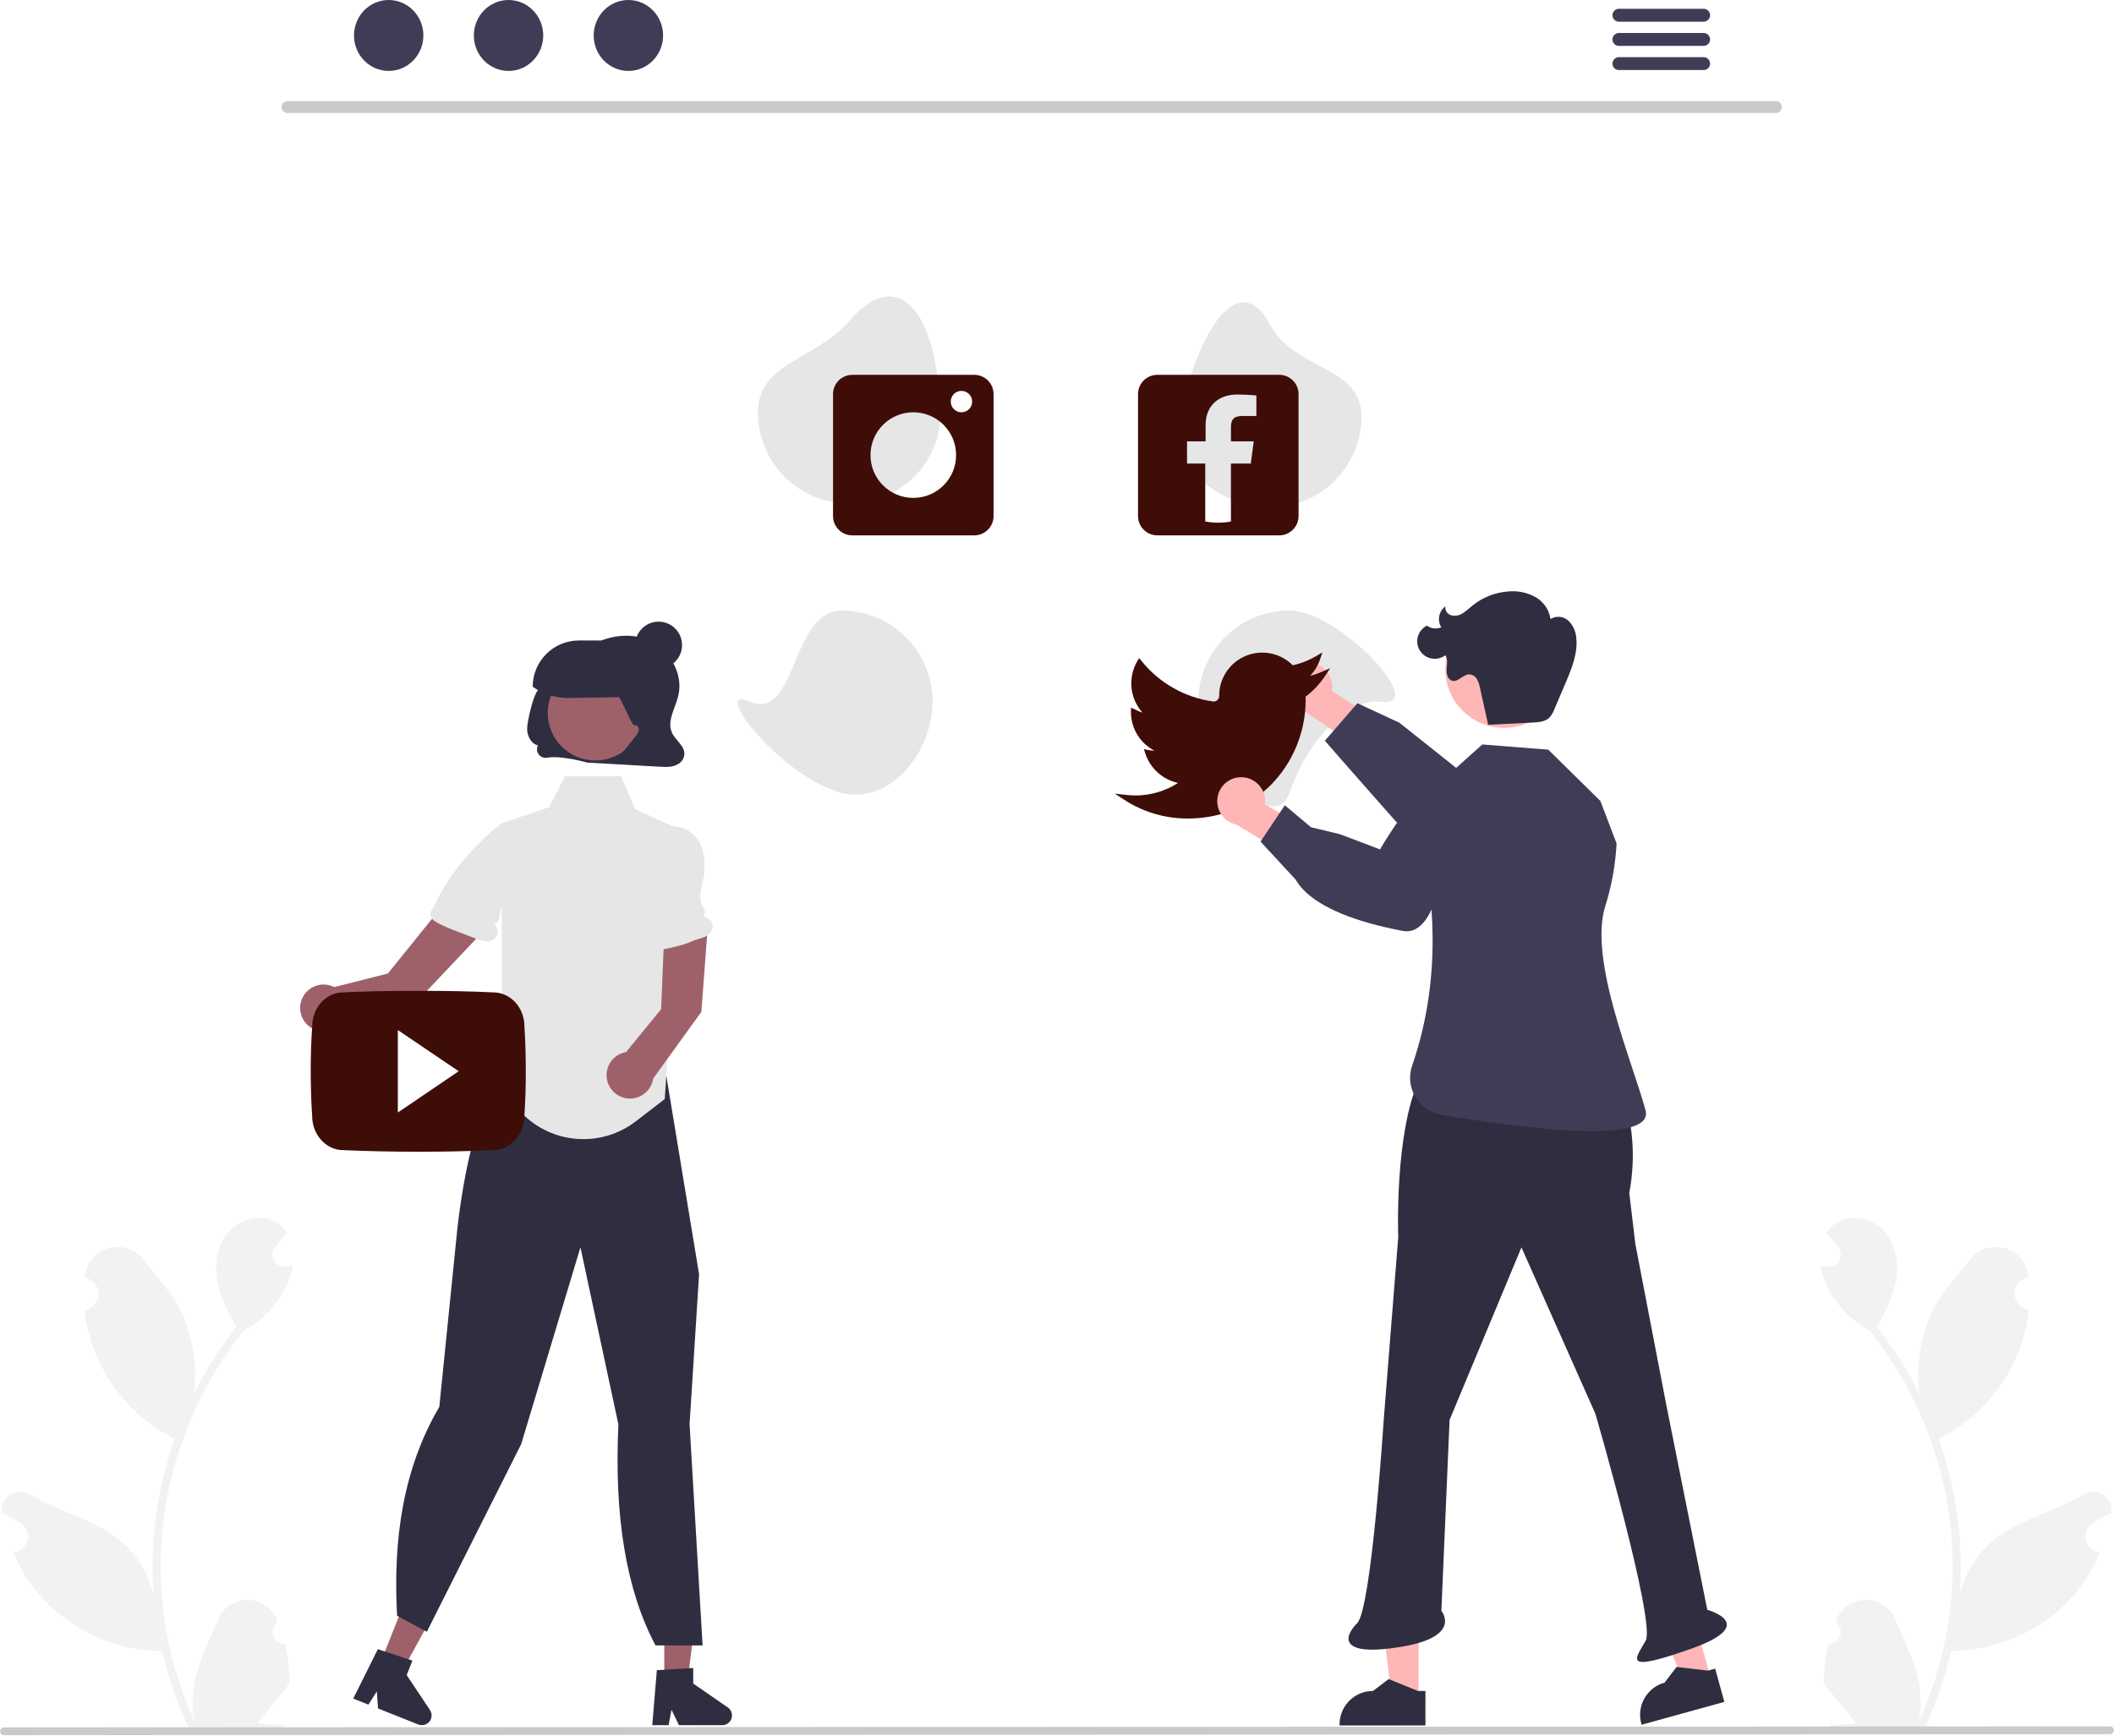
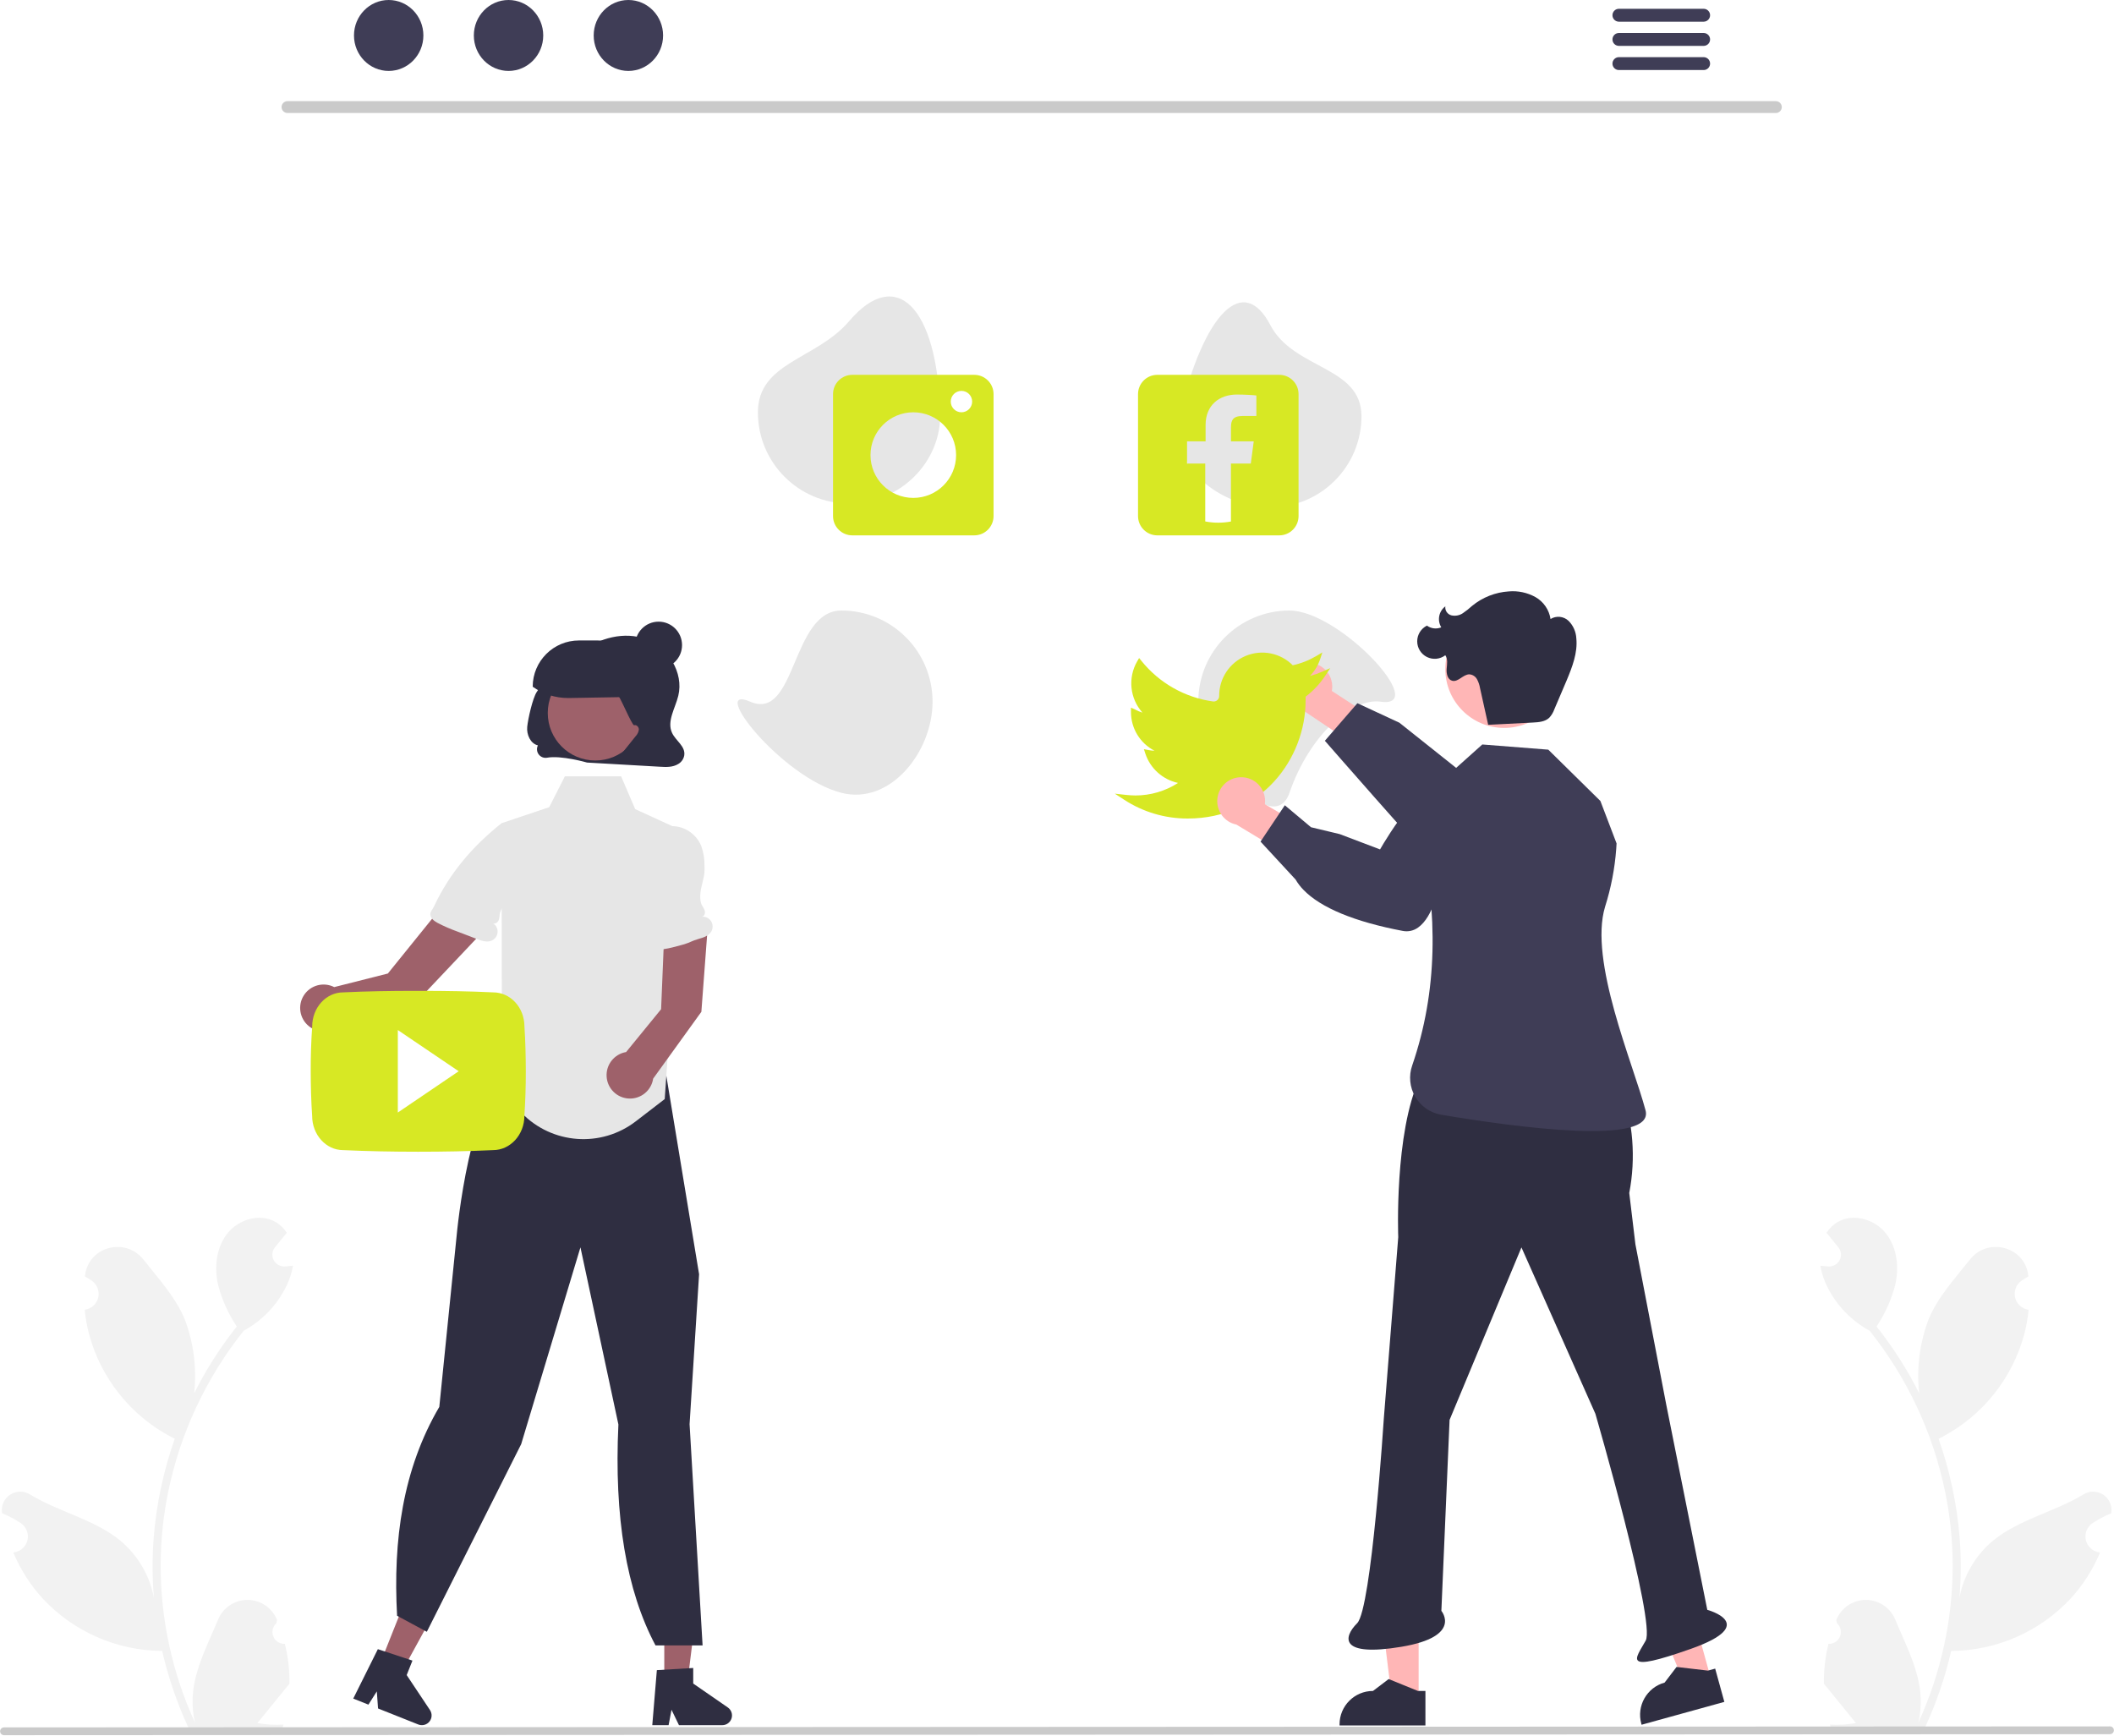
<svg xmlns="http://www.w3.org/2000/svg" data-name="Layer 1" width="645.131" height="529.537" viewBox="0 0 645.131 529.537">
  <path d="M364.361,686.885a3.613,3.613,0,0,1-2.619-6.263c.091-.362.156-.622.248-.984q-.049-.118-.098-.236a9.703,9.703,0,0,0-17.898.067c-2.927,7.051-6.654,14.113-7.572,21.568a28.705,28.705,0,0,0,.504,9.872A115.086,115.086,0,0,1,326.456,663.11a111.08,111.08,0,0,1,.689-12.392q.571-5.06,1.584-10.047a116.419,116.419,0,0,1,23.087-49.342,30.983,30.983,0,0,0,12.886-13.369,23.633,23.633,0,0,0,2.149-6.458c-.627.082-1.265.134-1.892.175-.195.01-.401.021-.597.031l-.074.003a3.58,3.58,0,0,1-2.94-5.832q.406-.5.813-.999c.411-.514.833-1.018,1.244-1.532a1.782,1.782,0,0,0,.134-.154c.473-.586.946-1.162,1.419-1.748a10.352,10.352,0,0,0-3.394-3.28c-4.741-2.777-11.281-.854-14.706,3.435-3.435,4.288-4.083,10.304-2.89,15.662a41.485,41.485,0,0,0,5.738,12.793c-.257.329-.525.648-.782.977a117.172,117.172,0,0,0-12.23,19.375,48.709,48.709,0,0,0-2.908-22.624c-2.783-6.715-8.001-12.37-12.595-18.175-5.519-6.973-16.835-3.93-17.807,4.909q-.014.128-.028.257,1.024.577,2.004,1.226a4.901,4.901,0,0,1-1.976,8.919l-.1.015a48.766,48.766,0,0,0,1.285,7.291A50.21,50.21,0,0,0,329.572,623.692c.401.206.792.411,1.193.607a119.597,119.597,0,0,0-6.438,30.296,113.433,113.433,0,0,0,.082,18.315l-.031-.216a29.974,29.974,0,0,0-10.232-17.308c-7.874-6.469-18.999-8.851-27.494-14.05a5.625,5.625,0,0,0-8.616,5.473q.017.114.035.227a32.925,32.925,0,0,1,3.692,1.779q1.024.578,2.004,1.226a4.901,4.901,0,0,1-1.976,8.919l-.1.015c-.072.01-.134.021-.206.031a48.808,48.808,0,0,0,8.978,14.058,50.254,50.254,0,0,0,36.446,15.991h.01a119.562,119.562,0,0,0,8.032,23.447h28.692c.103-.319.195-.648.288-.967a32.599,32.599,0,0,1-7.939-.473c2.129-2.612,4.257-5.245,6.386-7.857a1.783,1.783,0,0,0,.134-.154c1.08-1.337,2.17-2.663,3.25-4l.001-.002a47.751,47.751,0,0,0-1.399-12.164Z" transform="translate(-277.4343 -185.2317)" fill="#f2f2f2" />
  <path d="M835.434,686.885a3.613,3.613,0,0,0,2.619-6.263c-.091-.362-.156-.622-.248-.984q.049-.118.098-.236a9.703,9.703,0,0,1,17.898.067c2.927,7.051,6.654,14.113,7.572,21.568a28.705,28.705,0,0,1-.504,9.872A115.086,115.086,0,0,0,873.339,663.11a111.08,111.08,0,0,0-.689-12.392q-.571-5.06-1.584-10.047a116.419,116.419,0,0,0-23.087-49.342,30.983,30.983,0,0,1-12.886-13.369,23.634,23.634,0,0,1-2.149-6.458c.627.082,1.265.134,1.892.175.195.01.401.021.597.031l.074.003a3.58,3.58,0,0,0,2.94-5.832q-.406-.5-.813-.999c-.411-.514-.833-1.018-1.244-1.532a1.784,1.784,0,0,1-.134-.154c-.473-.586-.946-1.162-1.419-1.748a10.352,10.352,0,0,1,3.394-3.28c4.741-2.777,11.281-.854,14.706,3.435,3.435,4.288,4.083,10.304,2.89,15.662a41.485,41.485,0,0,1-5.738,12.793c.257.329.525.648.782.977a117.171,117.171,0,0,1,12.23,19.375,48.709,48.709,0,0,1,2.908-22.624c2.783-6.715,8.001-12.37,12.595-18.175,5.519-6.973,16.835-3.93,17.807,4.909q.014.128.028.257-1.024.577-2.004,1.226a4.901,4.901,0,0,0,1.976,8.919l.1.015a48.767,48.767,0,0,1-1.285,7.291,50.21,50.21,0,0,1-25,31.468c-.401.206-.792.411-1.193.607a119.598,119.598,0,0,1,6.438,30.296,113.435,113.435,0,0,1-.082,18.315l.031-.216a29.974,29.974,0,0,1,10.232-17.308c7.874-6.469,18.999-8.851,27.494-14.05a5.625,5.625,0,0,1,8.616,5.473q-.017.114-.035.227a32.926,32.926,0,0,0-3.692,1.779q-1.024.578-2.004,1.226a4.901,4.901,0,0,0,1.976,8.919l.1.015c.072.01.134.021.206.031a48.808,48.808,0,0,1-8.978,14.058,50.254,50.254,0,0,1-36.446,15.991h-.01a119.563,119.563,0,0,1-8.032,23.447H836.153c-.103-.319-.195-.648-.288-.967a32.599,32.599,0,0,0,7.939-.473c-2.129-2.612-4.257-5.245-6.386-7.857a1.781,1.781,0,0,1-.134-.154c-1.08-1.337-2.17-2.663-3.25-4l-.001-.002a47.75,47.75,0,0,1,1.399-12.164Z" transform="translate(-277.4343 -185.2317)" fill="#f2f2f2" />
  <polygon points="202.721 514.442 209.667 514.442 212.973 487.648 202.721 487.648 202.721 514.442" fill="#9e616a" />
  <path d="M477.888,694.916l11.098-.662v4.755l10.551,7.287a2.97,2.97,0,0,1-1.688,5.414l-13.212,0-2.277-4.703-.889,4.703h-4.982Z" transform="translate(-277.4343 -185.2317)" fill="#2f2e41" />
  <polygon points="115.658 508.54 122.112 511.109 135.092 487.438 125.567 483.646 115.658 508.54" fill="#9e616a" />
  <path d="M392.745,688.513l10.556,3.489-1.759,4.418,7.108,10.672a2.97,2.97,0,0,1-3.57,4.406l-12.276-4.887-.376-5.212-2.566,4.041-4.628-1.842Z" transform="translate(-277.4343 -185.2317)" fill="#2f2e41" />
  <path d="M466.153,619.945,454.569,565.889l-18.088,60.061L407.84,682.904l-.152.302-9.073-4.885c-1.28-23.126,1.761-44.796,12.883-63.745l5.267-52.012c.161-1.777,4.09-43.5,16.53-50.899l3.643-8.307,36.235-8.949.132.149a27.701,27.701,0,0,1,6.638,13.913L490.77,574.063l.006.037-2.903,45.758,3.971,67.508h-14.369Q464.142,662.276,466.153,619.945Z" transform="translate(-277.4343 -185.2317)" fill="#2f2e41" />
  <path d="M643.121,399.366c0,15.364,22.814,42.344,27.818,27.818,6.126-17.784,19.195-29.057,27.818-27.818,15.207,2.185-12.455-27.818-27.818-27.818A27.818,27.818,0,0,0,643.121,399.366Z" transform="translate(-277.4343 -185.2317)" fill="#e6e6e6" />
  <path d="M637.278,312.247c-3.608,14.934,12.455,27.818,27.818,27.818A27.818,27.818,0,0,0,692.914,312.247c0-15.364-20.708-14.199-27.818-27.818C656.956,268.838,645.033,280.145,637.278,312.247Z" transform="translate(-277.4343 -185.2317)" fill="#e6e6e6" />
  <path d="M508.725,311.078a27.818,27.818,0,0,0,27.818,27.818c15.364,0,28.265-12.461,27.818-27.818-.935-32.171-13.399-44.778-27.818-27.818C526.592,294.965,508.725,295.715,508.725,311.078Z" transform="translate(-277.4343 -185.2317)" fill="#e6e6e6" />
  <path d="M506.388,399.366c-12.982-5.612,9.565,23.149,27.818,27.818,14.884,3.807,27.818-12.455,27.818-27.818a27.818,27.818,0,0,0-27.818-27.818C518.843,371.548,520.49,405.463,506.388,399.366Z" transform="translate(-277.4343 -185.2317)" fill="#e6e6e6" />
  <path d="M819.418,219.716H365.125a1.807,1.807,0,0,1,0-3.613h454.293a1.807,1.807,0,0,1,0,3.613Z" transform="translate(-277.4343 -185.2317)" fill="#cacaca" />
  <ellipse cx="118.615" cy="10.823" rx="10.588" ry="10.823" fill="#3f3d56" />
  <ellipse cx="155.19" cy="10.823" rx="10.588" ry="10.823" fill="#3f3d56" />
  <ellipse cx="191.765" cy="10.823" rx="10.588" ry="10.823" fill="#3f3d56" />
  <path d="M797.397,187.914H771.416a1.968,1.968,0,0,0,0,3.934h25.981a1.968,1.968,0,0,0,0-3.934Z" transform="translate(-277.4343 -185.2317)" fill="#3f3d56" />
  <path d="M797.397,195.299H771.416a1.968,1.968,0,0,0,0,3.934h25.981a1.968,1.968,0,0,0,0-3.934Z" transform="translate(-277.4343 -185.2317)" fill="#3f3d56" />
  <path d="M797.397,202.673H771.416a1.968,1.968,0,0,0,0,3.934h25.981a1.968,1.968,0,0,0,0-3.934Z" transform="translate(-277.4343 -185.2317)" fill="#3f3d56" />
-   <path d="M667.827,299.621H630.617a5.889,5.889,0,0,0-5.889,5.889v37.21a5.889,5.889,0,0,0,5.889,5.889h37.21a5.889,5.889,0,0,0,5.889-5.889V305.51A5.889,5.889,0,0,0,667.827,299.621Zm-6.987,12.563h-4.267c-2.914,0-3.481,1.379-3.481,3.416v4.319h6.948l-.902,6.781h-6.059v17.682a20.982,20.982,0,0,1-7.838-.019V326.7h-5.556v-6.781h5.66V314.904c0-5.995,4.164-9.269,9.527-9.269,2.578,0,5.337.193,5.969.284Z" transform="translate(-277.4343 -185.2317)" fill="#3e0d08" />
-   <path d="M574.75,299.621h-37.21a5.889,5.889,0,0,0-5.889,5.889v37.21a5.889,5.889,0,0,0,5.889,5.889h37.21a5.889,5.889,0,0,0,5.889-5.889V305.51A5.889,5.889,0,0,0,574.75,299.621Zm-18.605,37.557a13.063,13.063,0,1,1,13.063-13.063A13.063,13.063,0,0,1,556.145,337.178Zm14.696-26.127a3.266,3.266,0,1,1,3.266-3.266A3.266,3.266,0,0,1,570.842,311.052Z" transform="translate(-277.4343 -185.2317)" fill="#3e0d08" />
+   <path d="M667.827,299.621H630.617a5.889,5.889,0,0,0-5.889,5.889v37.21a5.889,5.889,0,0,0,5.889,5.889h37.21a5.889,5.889,0,0,0,5.889-5.889V305.51A5.889,5.889,0,0,0,667.827,299.621Zm-6.987,12.563h-4.267c-2.914,0-3.481,1.379-3.481,3.416v4.319h6.948l-.902,6.781h-6.059v17.682a20.982,20.982,0,0,1-7.838-.019V326.7h-5.556v-6.781h5.66V314.904c0-5.995,4.164-9.269,9.527-9.269,2.578,0,5.337.193,5.969.284Z" transform="translate(-277.4343 -185.2317)" fill="#d7e824" />
+   <path d="M574.75,299.621h-37.21a5.889,5.889,0,0,0-5.889,5.889v37.21a5.889,5.889,0,0,0,5.889,5.889h37.21a5.889,5.889,0,0,0,5.889-5.889V305.51A5.889,5.889,0,0,0,574.75,299.621Zm-18.605,37.557a13.063,13.063,0,1,1,13.063-13.063A13.063,13.063,0,0,1,556.145,337.178Zm14.696-26.127a3.266,3.266,0,1,1,3.266-3.266A3.266,3.266,0,0,1,570.842,311.052Z" transform="translate(-277.4343 -185.2317)" fill="#d7e824" />
  <path d="M676.791,387.508a7.258,7.258,0,0,1,7.085,8.583l13.903,9.046-3.437,9.789-19.454-13.051a7.298,7.298,0,0,1,1.903-14.368Z" transform="translate(-277.4343 -185.2317)" fill="#ffb6b6" />
  <path d="M681.743,411.296l9.923-11.457,12.822,5.946,26.201,20.852c3.435.401,29.499,3.765,29.02,13.337a7.751,7.751,0,0,1-2.771,5.858c-4.114,3.396-11.243,2.432-11.509,2.393l-17.057-.854c-.892.215-10.152,2.342-15.053-.702C711.831,445.747,681.743,411.296,681.743,411.296Z" transform="translate(-277.4343 -185.2317)" fill="#3f3d56" />
  <polygon points="432.925 518.689 424.798 518.688 420.932 487.341 432.926 487.341 432.925 518.689" fill="#ffb6b6" />
  <path d="M712.432,711.798l-26.205-.001v-.331a10.2,10.2,0,0,1,10.2-10.2h.001l4.787-3.631,8.931,3.632,2.288 0Z" transform="translate(-277.4343 -185.2317)" fill="#2f2e41" />
  <polygon points="522.127 512.328 514.293 514.492 502.22 485.305 513.782 482.112 522.127 512.328" fill="#ffb6b6" />
  <path d="M803.657,704.602l-25.259,6.977-.088-.319a10.2,10.2,0,0,1,7.116-12.547l.001-0,3.647-4.775,9.576,1.123,2.205-.609Z" transform="translate(-277.4343 -185.2317)" fill="#2f2e41" />
  <path d="M710.718,514.211l61.41,3.133.02.056a60.472,60.472,0,0,1,2.487,31.903v0l1.88,15.666,9.4,48.878,12.533,62.664s16.293,4.386-5.013,11.906-16.919,3.133-13.786-2.507-15.353-69.243-15.353-69.243l-22.559-50.758-21.932,52.638-2.507,58.277s6.58,7.833-12.219,10.966-17.859-2.82-13.473-7.206,8.146-62.664,8.146-62.664l4.386-55.144S702.885,530.816,710.718,514.211Z" transform="translate(-277.4343 -185.2317)" fill="#2f2e41" />
  <path d="M770.765,442.619l-4.938-12.951-15.9-15.661L729.79,412.427l-14.8,13.251-4.185,13.182c5.489,25.416,5.377,48.824-2.401,71.502a11.428,11.428,0,0,0,8.833,15.06c22.813,3.834,65.293,9.582,62.367-1.361-3.871-14.476-17.337-45.633-12.349-62.109a77.338,77.338,0,0,0,3.404-17.629Z" transform="translate(-277.4343 -185.2317)" fill="#3f3d56" />
  <circle cx="459.038" cy="204.169" r="17.972" fill="#ffb6b6" />
  <path d="M731.568,406.429l13.7-.699c1.755-.09,3.671-.245,4.948-1.453a7.496,7.496,0,0,0,1.553-2.58c1.267-2.942,2.533-5.884,3.767-8.839,1.707-4.088,3.384-8.405,2.948-12.814a8.154,8.154,0,0,0-2.37-5.345,4.527,4.527,0,0,0-5.502-.557,9.303,9.303,0,0,0-4.618-6.705,14.257,14.257,0,0,0-8.132-1.724,19.626,19.626,0,0,0-11.177,4.405,24.26,24.26,0,0,1-2.851,2.259,4.476,4.476,0,0,1-3.48.644,2.518,2.518,0,0,1-1.849-2.745,4.846,4.846,0,0,0-1.239,6.397,4.471,4.471,0,0,1-4.37-.517,5.343,5.343,0,1,0,5.603,9.043c.831,1.165.522,2.747.413,4.174s.274,3.2,1.65,3.594c1.86.533,3.366-1.971,5.3-1.944a2.909,2.909,0,0,1,2.307,1.486,8.586,8.586,0,0,1,.923,2.696l2.476,11.145" transform="translate(-277.4343 -185.2317)" fill="#2f2e41" />
-   <path d="M639.804,435.025a35.294,35.294,0,0,1-19.276-5.714l-2.886-1.876,3.421.38c.896.1,1.862.158,2.869.172a23.973,23.973,0,0,0,13.004-3.822,13.538,13.538,0,0,1-9.99-8.99l-.428-1.32,1.362.267a11.371,11.371,0,0,0,1.877.211,13.24,13.24,0,0,1-7.182-11.741v-1.399l1.218.538a11.213,11.213,0,0,0,2.28.97,13.423,13.423,0,0,1-1.609-15.633l.595-1.026.746.921a34.088,34.088,0,0,0,21.789,12.334,1.642,1.642,0,0,0,1.317-.393,1.685,1.685,0,0,0,.58-1.273,13.143,13.143,0,0,1,22.454-9.376,24.235,24.235,0,0,0,7.158-2.811l1.875-1.11-.683,2.068a13.296,13.296,0,0,1-3.105,5.115,24.39,24.39,0,0,0,3.658-1.27l2.539-1.116-1.53,2.314a26.047,26.047,0,0,1-5.989,6.396v1.18c0,17.698-13.462,36.004-35.99,36.004Z" transform="translate(-277.4343 -185.2317)" fill="#3e0d08" />
+   <path d="M639.804,435.025a35.294,35.294,0,0,1-19.276-5.714l-2.886-1.876,3.421.38c.896.1,1.862.158,2.869.172a23.973,23.973,0,0,0,13.004-3.822,13.538,13.538,0,0,1-9.99-8.99l-.428-1.32,1.362.267a11.371,11.371,0,0,0,1.877.211,13.24,13.24,0,0,1-7.182-11.741v-1.399l1.218.538a11.213,11.213,0,0,0,2.28.97,13.423,13.423,0,0,1-1.609-15.633l.595-1.026.746.921a34.088,34.088,0,0,0,21.789,12.334,1.642,1.642,0,0,0,1.317-.393,1.685,1.685,0,0,0,.58-1.273,13.143,13.143,0,0,1,22.454-9.376,24.235,24.235,0,0,0,7.158-2.811l1.875-1.11-.683,2.068a13.296,13.296,0,0,1-3.105,5.115,24.39,24.39,0,0,0,3.658-1.27l2.539-1.116-1.53,2.314a26.047,26.047,0,0,1-5.989,6.396v1.18c0,17.698-13.462,36.004-35.99,36.004Z" transform="translate(-277.4343 -185.2317)" fill="#d7e824" />
  <path d="M655.942,422.423a7.258,7.258,0,0,1,7.491,8.232L677.755,439.021l-2.961,9.944-20.06-12.098a7.298,7.298,0,0,1,1.208-14.443Z" transform="translate(-277.4343 -185.2317)" fill="#ffb6b6" />
  <path d="M672.807,453.64l-10.697-11.576,7.416-11.087,7.992,6.706,8.738,2.091,12.33,4.675c1.717-3.002,15.035-25.657,23.652-21.462a7.751,7.751,0,0,1,4.302,4.847c1.51,5.116-2.173,11.296-2.314,11.525l-7.476,15.355c-.152.905-1.828,10.257-6.551,13.571a5.972,5.972,0,0,1-4.69,1.036c-14.675-2.775-25.016-7.068-30.292-12.527A16.082,16.082,0,0,1,672.807,453.64Z" transform="translate(-277.4343 -185.2317)" fill="#3f3d56" />
  <path d="M482.526,408.886c-1.647-3.542.967-7.496,1.899-11.309,1.74-7.115-3.163-14.817-9.81-17.283-6.646-2.465-14.284-.405-19.994,3.909-5.597,4.229-9.531,6.221-13.387,12.196-1.293,2.004-2.662,8.225-2.906,10.624-.245,2.4.997,5.15,3.26,5.676a2.624,2.624,0,0,0,2.712,3.782c4.333-.837,12.29,1.464,12.29,1.464q11.129.637,22.257,1.274c1.901.109,3.874.208,5.582-.843a3.795,3.795,0,0,0,1.817-2.6C486.681,412.968,483.661,411.328,482.526,408.886Z" transform="translate(-277.4343 -185.2317)" fill="#2f2e41" />
  <path d="M488.128,439.875l-1.623,10.806-2.575,17.121-.436,6.343-3.204,46.492-8.824,6.788a26.233,26.233,0,0,1-34.853-2.557l-10.715-5.159c5.743-5.65,4.675-31.833,4.675-31.833l-.064-51.427,14.525-4.885,4.784-9.419h17.164l4.291,10.012,7.788,3.561,3.547,1.631Z" transform="translate(-277.4343 -185.2317)" fill="#e6e6e6" />
  <circle cx="181.674" cy="217.572" r="14.512" fill="#9e616a" />
  <path d="M450.817,398.251a18.571,18.571,0,0,1-10.712-3.38L440,394.799v0a14.116,14.116,0,0,1,14.116-14.116h5.762a14.004,14.004,0,0,1,13.988,14.049,3.226,3.226,0,0,1-3.185,3.18l-19.532.337C451.038,398.25,450.927,398.251,450.817,398.251Z" transform="translate(-277.4343 -185.2317)" fill="#2f2e41" />
  <path d="M493.296,469.709l-13.145.108-.966,23.397-10.68,13.076a7.148,7.148,0,1,0,8.255,8.112l14.713-20.396Z" transform="translate(-277.4343 -185.2317)" fill="#9e616a" />
  <path d="M423.985,470.408l-13.475-6.299-14.714,18.217-16.368,4.14a7.148,7.148,0,1,0,1.797,11.433l23.968-7.617Z" transform="translate(-277.4343 -185.2317)" fill="#9e616a" />
  <path d="M466.369,416.196l5.024-6.268a3.627,3.627,0,0,0,1.008-2.021c.026-.766-.696-1.587-1.424-1.346-.676.223-4.57-9.533-5.281-9.531-.738.002-.978-.981-.988-1.719-.035-2.794,2.236.206,2.987-2.486s3.678-.377,6.201-1.58,5.951-.656,7.51,1.663c1.156,1.719,1.114,3.954.96,6.02a94.532,94.532,0,0,1-2.158,14.242c-.265,1.151-.661,2.437-1.721,2.957a4.099,4.099,0,0,1-1.839.275l-7.736-.038" transform="translate(-277.4343 -185.2317)" fill="#2f2e41" />
  <circle cx="200.989" cy="196.865" r="7.152" fill="#2f2e41" />
  <path d="M494.508,469.482c-.772,1.345-2.417,1.881-3.919,2.296-2.031.565-2.625,1.137-4.656,1.702-.808.229-1.623.458-2.439.665a34.5,34.5,0,0,1-4.069.837c-1.151.164-2.51.164-3.261-.729a3.758,3.758,0,0,1-.565-2.596q.44-16.477.887-32.955l.622.215a8.096,8.096,0,0,1,.873-.501,9.794,9.794,0,0,1,4.627-1.066,9.406,9.406,0,0,1,2.71.422,9.845,9.845,0,0,1,6.107,5.593,17.197,17.197,0,0,1,1.001,6.215c.007.322.007.644.014.965.043,2.746-1.352,5.492-1.309,8.239a6.455,6.455,0,0,0,.315,2.281c.286.729.844,1.337,1.058,2.095.215.751-.136,1.781-.915,1.838a3.001,3.001,0,0,1,2.918,4.484Z" transform="translate(-277.4343 -185.2317)" fill="#e6e6e6" />
  <path d="M430.568,436.511a9.734,9.734,0,0,1,8.851,12.109,19.547,19.547,0,0,1-3.465,6.368l-4.807,6.69a6.405,6.405,0,0,0-1.107,2.016c-.202.759-.122,1.581-.399,2.316s-1.169,1.351-1.832.929a3.004,3.004,0,0,1-.323,5.342c-1.426.622-3.065.067-4.518-.489l-5.903-2.259a48.965,48.965,0,0,1-6.123-2.669c-1.022-.561-2.112-1.369-2.185-2.532-.057-.906.709-1.601,1.093-2.423,4.807-10.292,11.877-18.482,20.657-25.461Z" transform="translate(-277.4343 -185.2317)" fill="#e6e6e6" />
-   <path d="M437.474,498.468c0-5.755-4.241-10.392-9.547-10.392-7.105-.341-14.333-.464-21.725-.464h-2.305c-7.378,0-14.633.123-21.725.464-5.223,0-9.465,4.651-9.465,10.419-.327,4.569-.464,9.124-.45,13.638s.123,9.124.436,13.638c0,5.769,4.241,10.447,9.465,10.447,7.446.341,15.097.491,22.871.491s15.411-.137,22.884-.491c5.237,0,9.547-4.678,9.547-10.447.3-4.569.45-9.124.436-13.706-.014-4.582-.123-9.11-.423-13.638Zm-38.636,26.28v-25.176l18.575,12.574Z" transform="translate(-277.4343 -185.2317)" fill="#3e0d08" />
+   <path d="M437.474,498.468c0-5.755-4.241-10.392-9.547-10.392-7.105-.341-14.333-.464-21.725-.464h-2.305c-7.378,0-14.633.123-21.725.464-5.223,0-9.465,4.651-9.465,10.419-.327,4.569-.464,9.124-.45,13.638s.123,9.124.436,13.638c0,5.769,4.241,10.447,9.465,10.447,7.446.341,15.097.491,22.871.491s15.411-.137,22.884-.491c5.237,0,9.547-4.678,9.547-10.447.3-4.569.45-9.124.436-13.706-.014-4.582-.123-9.11-.423-13.638Zm-38.636,26.28v-25.176l18.575,12.574Z" transform="translate(-277.4343 -185.2317)" fill="#d7e824" />
  <path d="M921.375,714.461l-642.75.307a1.191,1.191,0,0,1,0-2.381l642.75-.307a1.191,1.191,0,0,1,0,2.381Z" transform="translate(-277.4343 -185.2317)" fill="#cacaca" />
</svg>
